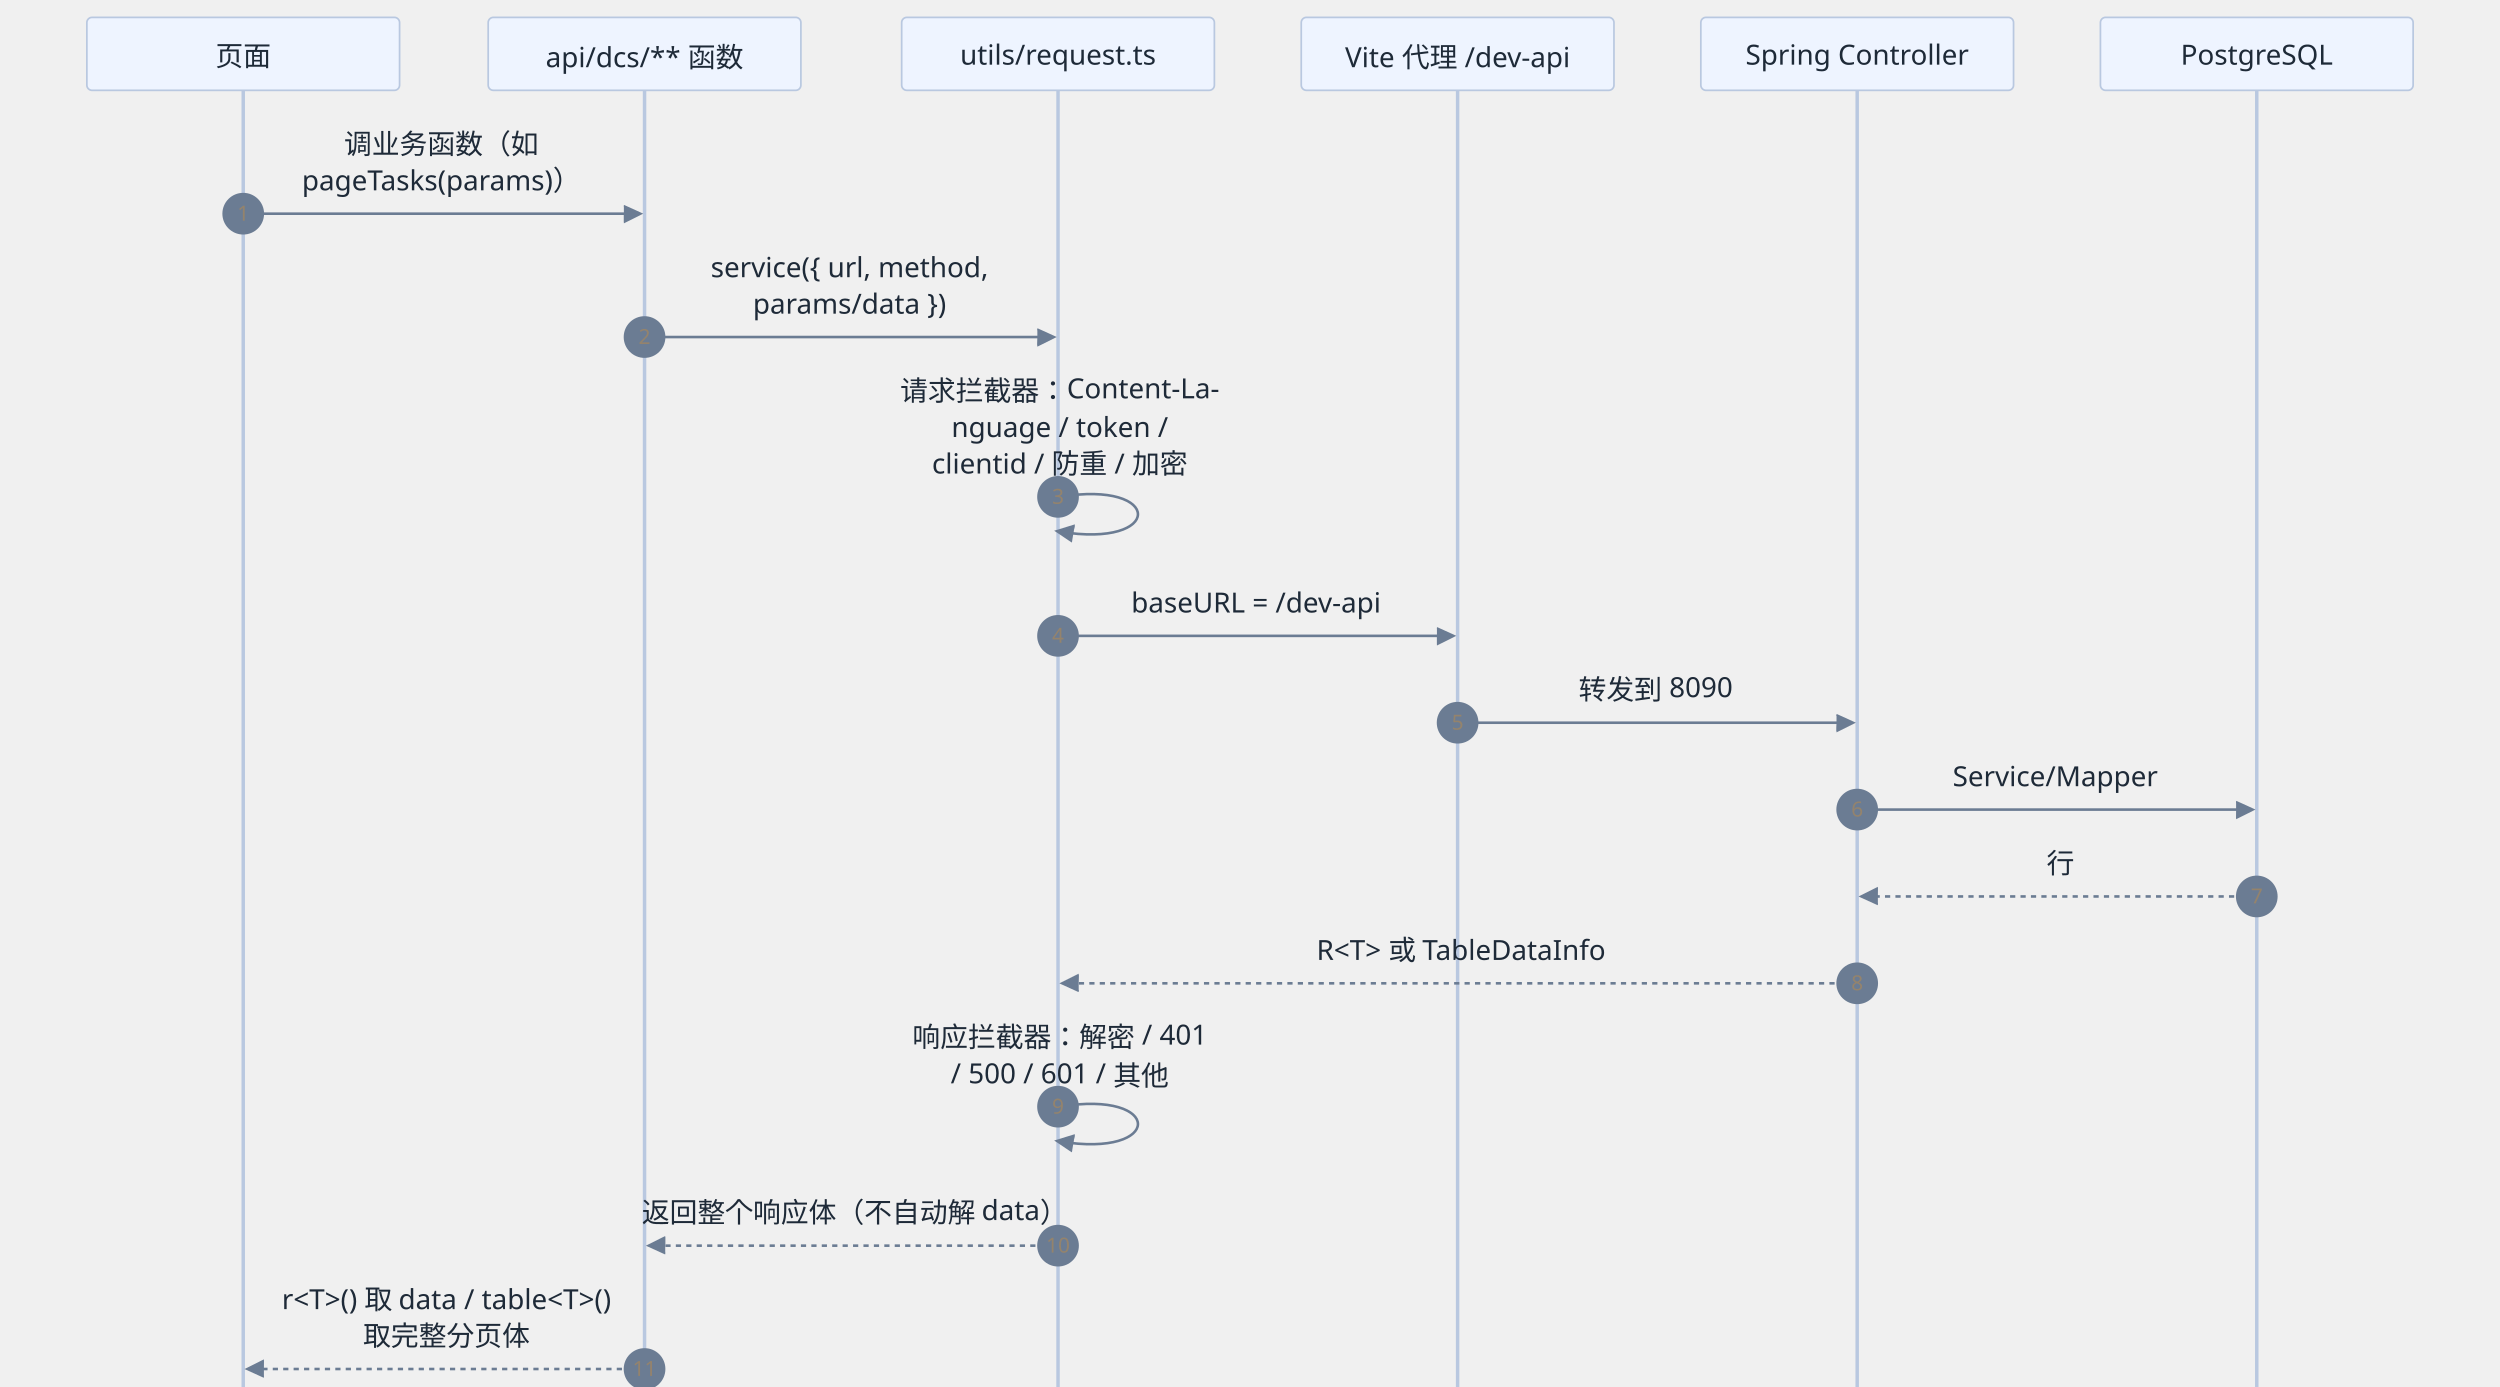
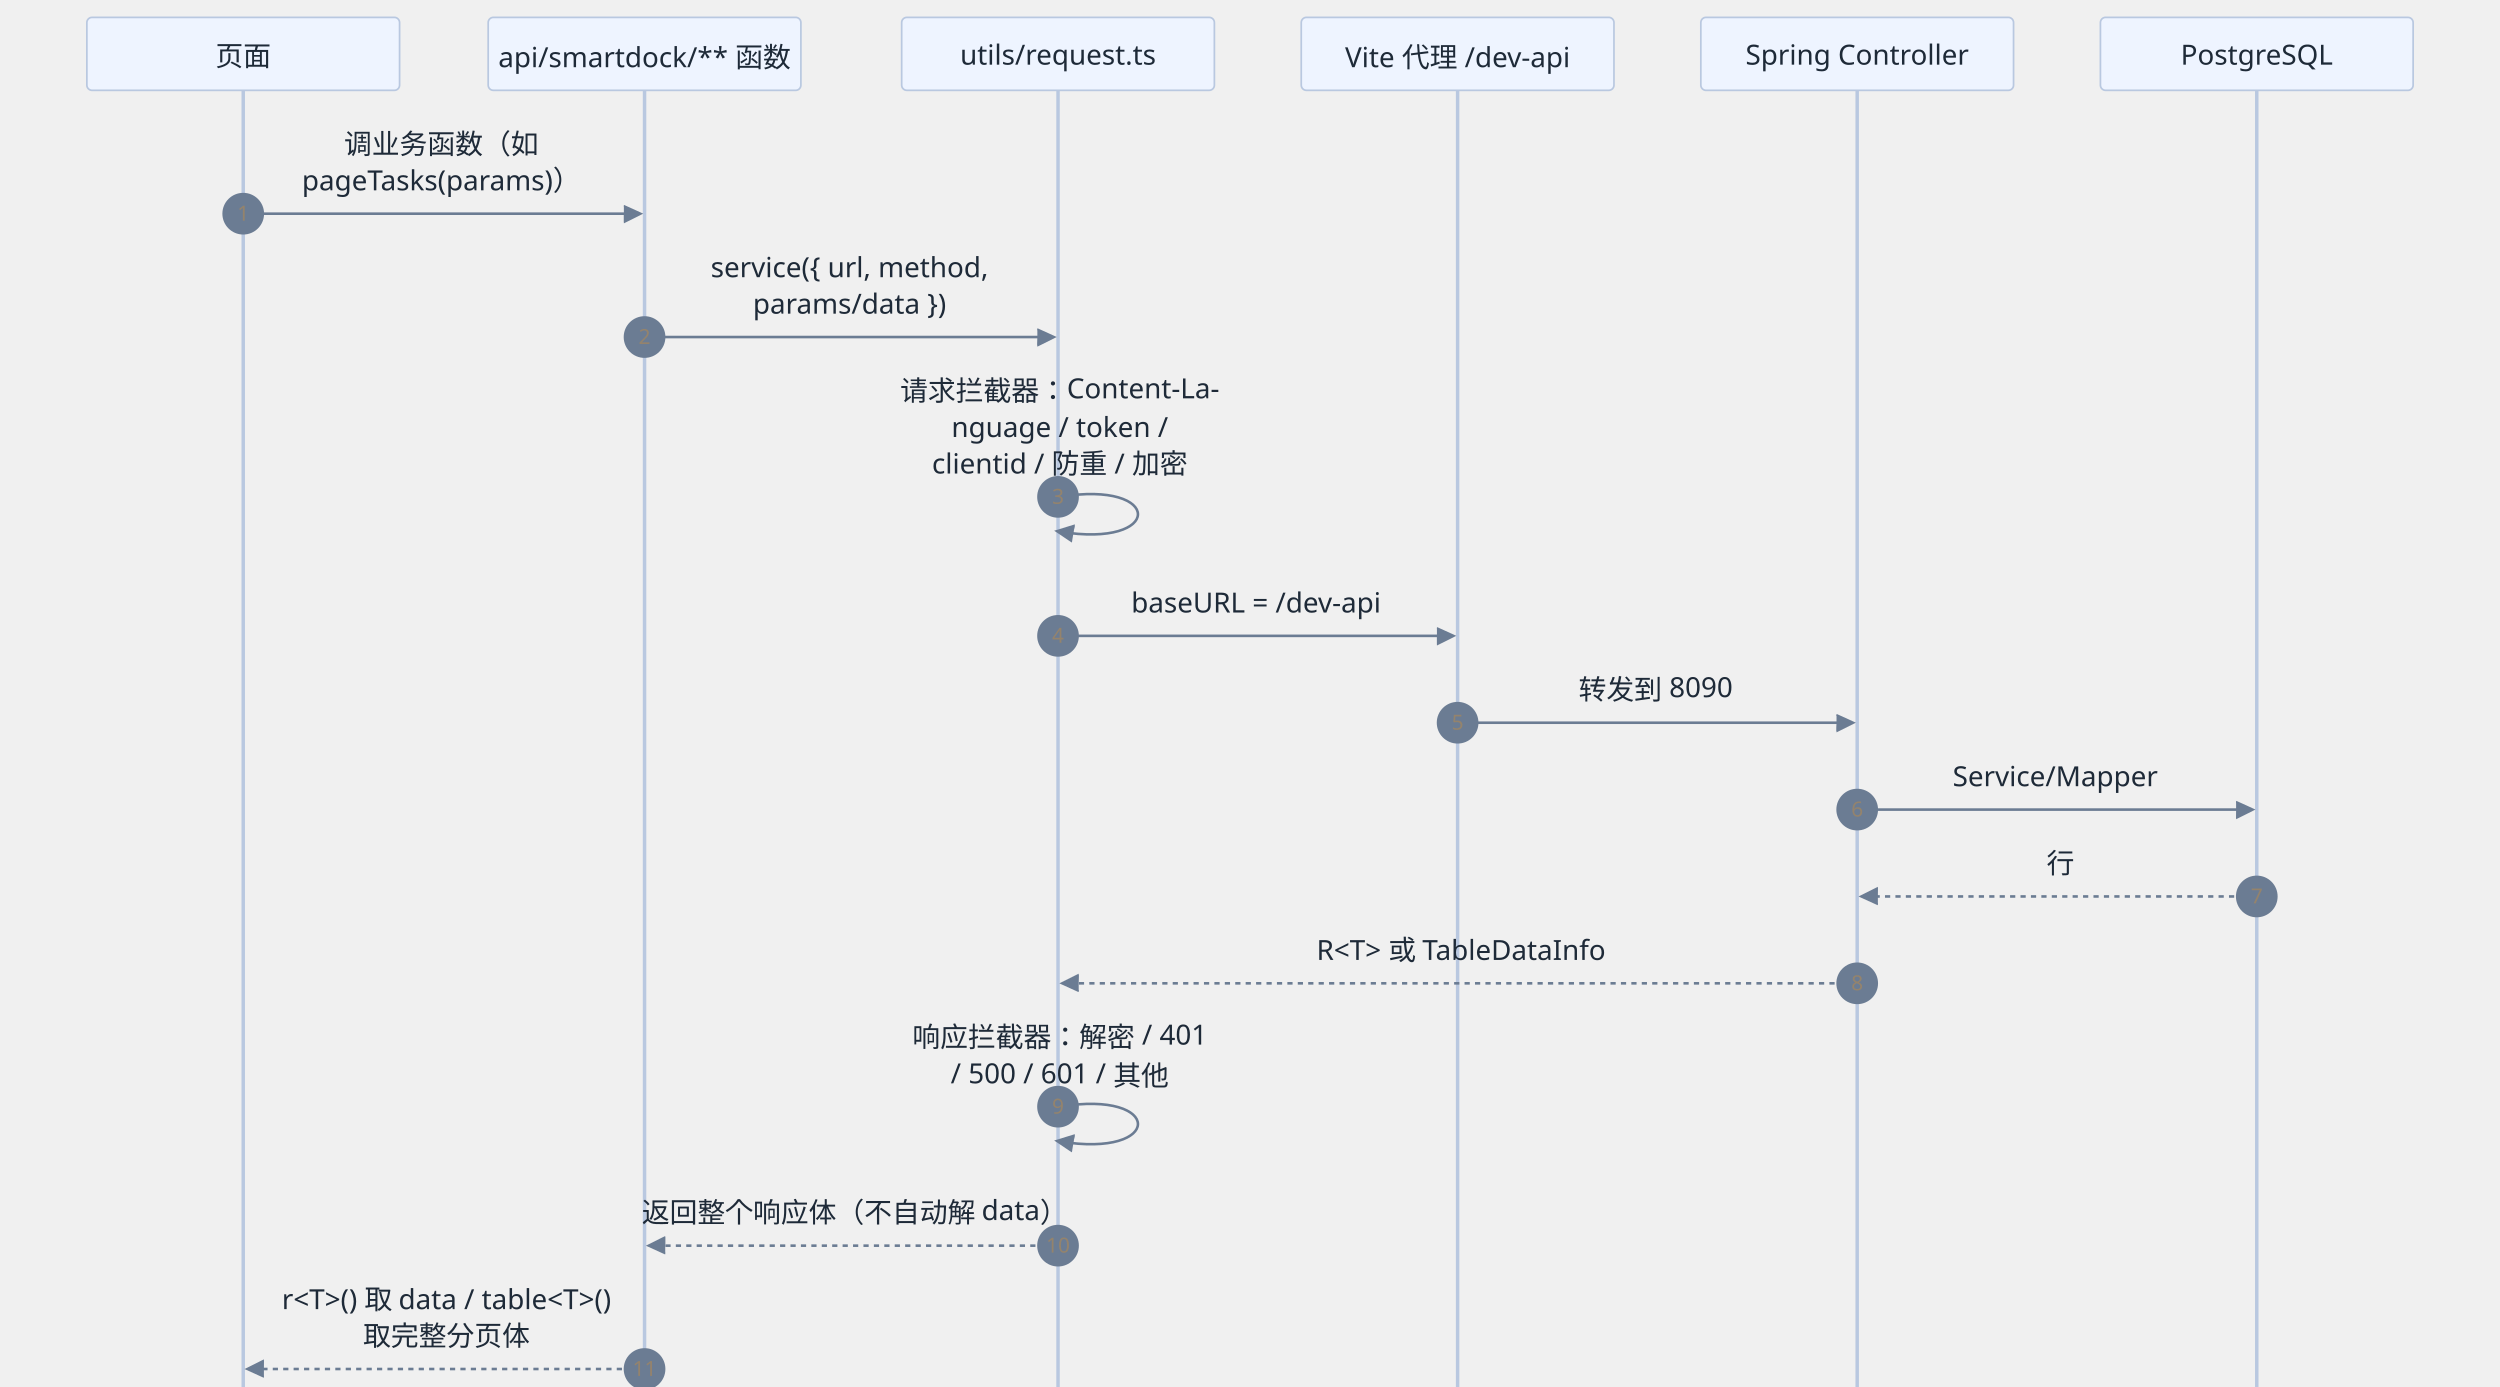
<svg xmlns="http://www.w3.org/2000/svg" id="mfrontend05" width="100%" style="max-width: 1439px;" viewBox="-50 -10 1439 798" role="graphics-document document" aria-roledescription="sequence">
  <g>
    <line id="actor50" x1="1249" y1="42" x2="1249" y2="2000" class="actor-line 200" stroke-width="0.5px" stroke="#999" name="DB" data-et="life-line" data-id="DB" />
    <g id="root-50" data-et="participant" data-type="participant" data-id="DB">
      <rect x="1159" y="0" fill="#eaeaea" stroke="#666" width="180" height="42" name="DB" rx="3" ry="3" class="actor actor-top" />
      <text x="1249" y="21" dominant-baseline="central" alignment-baseline="central" class="actor actor-box" style="text-anchor: middle; font-size: 16px; font-weight: 400; font-family: &quot;Microsoft YaHei&quot;, &quot;PingFang SC&quot;, &quot;Noto Sans SC&quot;, sans-serif;">
        <tspan x="1249" dy="0">PostgreSQL</tspan>
      </text>
    </g>
  </g>
  <g>
    <line id="actor49" x1="1019" y1="42" x2="1019" y2="2000" class="actor-line 200" stroke-width="0.5px" stroke="#999" name="C" data-et="life-line" data-id="C" />
    <g id="root-49" data-et="participant" data-type="participant" data-id="C">
      <rect x="929" y="0" fill="#eaeaea" stroke="#666" width="180" height="42" name="C" rx="3" ry="3" class="actor actor-top" />
      <text x="1019" y="21" dominant-baseline="central" alignment-baseline="central" class="actor actor-box" style="text-anchor: middle; font-size: 16px; font-weight: 400; font-family: &quot;Microsoft YaHei&quot;, &quot;PingFang SC&quot;, &quot;Noto Sans SC&quot;, sans-serif;">
        <tspan x="1019" dy="0">Spring Controller</tspan>
      </text>
    </g>
  </g>
  <g>
    <line id="actor48" x1="789" y1="42" x2="789" y2="2000" class="actor-line 200" stroke-width="0.5px" stroke="#999" name="V" data-et="life-line" data-id="V" />
    <g id="root-48" data-et="participant" data-type="participant" data-id="V">
      <rect x="699" y="0" fill="#eaeaea" stroke="#666" width="180" height="42" name="V" rx="3" ry="3" class="actor actor-top" />
      <text x="789" y="21" dominant-baseline="central" alignment-baseline="central" class="actor actor-box" style="text-anchor: middle; font-size: 16px; font-weight: 400; font-family: &quot;Microsoft YaHei&quot;, &quot;PingFang SC&quot;, &quot;Noto Sans SC&quot;, sans-serif;">
        <tspan x="789" dy="0">Vite 代理 /dev-api</tspan>
      </text>
    </g>
  </g>
  <g>
    <line id="actor47" x1="559" y1="42" x2="559" y2="2000" class="actor-line 200" stroke-width="0.5px" stroke="#999" name="R" data-et="life-line" data-id="R" />
    <g id="root-47" data-et="participant" data-type="participant" data-id="R">
      <rect x="469" y="0" fill="#eaeaea" stroke="#666" width="180" height="42" name="R" rx="3" ry="3" class="actor actor-top" />
      <text x="559" y="21" dominant-baseline="central" alignment-baseline="central" class="actor actor-box" style="text-anchor: middle; font-size: 16px; font-weight: 400; font-family: &quot;Microsoft YaHei&quot;, &quot;PingFang SC&quot;, &quot;Noto Sans SC&quot;, sans-serif;">
        <tspan x="559" dy="0">utils/request.ts</tspan>
      </text>
    </g>
  </g>
  <g>
    <line id="actor46" x1="321" y1="42" x2="321" y2="2000" class="actor-line 200" stroke-width="0.5px" stroke="#999" name="A" data-et="life-line" data-id="A" />
    <g id="root-46" data-et="participant" data-type="participant" data-id="A">
      <rect x="231" y="0" fill="#eaeaea" stroke="#666" width="180" height="42" name="A" rx="3" ry="3" class="actor actor-top" />
      <text x="321" y="21" dominant-baseline="central" alignment-baseline="central" class="actor actor-box" style="text-anchor: middle; font-size: 16px; font-weight: 400; font-family: &quot;Microsoft YaHei&quot;, &quot;PingFang SC&quot;, &quot;Noto Sans SC&quot;, sans-serif;">
-         <tspan x="321" dy="0">api/dcs/** 函数</tspan>
+         <tspan x="321" dy="0">api/smartdock/** 函数</tspan>
      </text>
    </g>
  </g>
  <g>
    <line id="actor45" x1="90" y1="42" x2="90" y2="2000" class="actor-line 200" stroke-width="0.5px" stroke="#999" name="P" data-et="life-line" data-id="P" />
    <g id="root-45" data-et="participant" data-type="participant" data-id="P">
      <rect x="0" y="0" fill="#eaeaea" stroke="#666" width="180" height="42" name="P" rx="3" ry="3" class="actor actor-top" />
      <text x="90" y="21" dominant-baseline="central" alignment-baseline="central" class="actor actor-box" style="text-anchor: middle; font-size: 16px; font-weight: 400; font-family: &quot;Microsoft YaHei&quot;, &quot;PingFang SC&quot;, &quot;Noto Sans SC&quot;, sans-serif;">
        <tspan x="90" dy="0">页面</tspan>
      </text>
    </g>
  </g>
  <style>#mfrontend05{font-family:"Microsoft YaHei","PingFang SC","Noto Sans SC",sans-serif;font-size:14px;fill:#1e2a38;}@keyframes edge-animation-frame{from{stroke-dashoffset:0;}}@keyframes dash{to{stroke-dashoffset:0;}}#mfrontend05 .edge-animation-slow{stroke-dasharray:9,5!important;stroke-dashoffset:900;animation:dash 50s linear infinite;stroke-linecap:round;}#mfrontend05 .edge-animation-fast{stroke-dasharray:9,5!important;stroke-dashoffset:900;animation:dash 20s linear infinite;stroke-linecap:round;}#mfrontend05 .error-icon{fill:#ffffff;}#mfrontend05 .error-text{fill:#000000;stroke:#000000;}#mfrontend05 .edge-thickness-normal{stroke-width:1px;}#mfrontend05 .edge-thickness-thick{stroke-width:3.5px;}#mfrontend05 .edge-pattern-solid{stroke-dasharray:0;}#mfrontend05 .edge-thickness-invisible{stroke-width:0;fill:none;}#mfrontend05 .edge-pattern-dashed{stroke-dasharray:3;}#mfrontend05 .edge-pattern-dotted{stroke-dasharray:2;}#mfrontend05 .marker{fill:#6b7c93;stroke:#6b7c93;}#mfrontend05 .marker.cross{stroke:#6b7c93;}#mfrontend05 svg{font-family:"Microsoft YaHei","PingFang SC","Noto Sans SC",sans-serif;font-size:14px;}#mfrontend05 p{margin:0;}#mfrontend05 .actor{stroke:#b9c8e0;fill:#eef4ff;stroke-width:1;}#mfrontend05 rect.actor.outer-path[data-look="neo"]{filter:drop-shadow( 1px 2px 2px rgba(185,185,185,1));}#mfrontend05 rect.note[data-look="neo"]{stroke:#f3c98b;fill:#fff7ed;filter:drop-shadow( 1px 2px 2px rgba(185,185,185,1));}#mfrontend05 text.actor&gt;tspan{fill:#1e2a38;stroke:none;}#mfrontend05 .actor-line{stroke:#b9c8e0;}#mfrontend05 .innerArc{stroke-width:1.5;stroke-dasharray:none;}#mfrontend05 .messageLine0{stroke-width:1.5;stroke-dasharray:none;stroke:#6b7c93;}#mfrontend05 .messageLine1{stroke-width:1.5;stroke-dasharray:2,2;stroke:#6b7c93;}#mfrontend05 [id$="-arrowhead"] path{fill:#6b7c93;stroke:#6b7c93;}#mfrontend05 .sequenceNumber{fill:#94836c;}#mfrontend05 [id$="-sequencenumber"]{fill:#6b7c93;}#mfrontend05 [id$="-crosshead"] path{fill:#6b7c93;stroke:#6b7c93;}#mfrontend05 .messageText{fill:#1e2a38;stroke:none;}#mfrontend05 .labelBox{stroke:#b9c8e0;fill:#eef4ff;filter:none;}#mfrontend05 .labelText,#mfrontend05 .labelText&gt;tspan{fill:#1e2a38;stroke:none;}#mfrontend05 .loopText,#mfrontend05 .loopText&gt;tspan{fill:#1e2a38;stroke:none;}#mfrontend05 .sectionTitle,#mfrontend05 .sectionTitle&gt;tspan{fill:#1e2a38;stroke:none;}#mfrontend05 .loopLine{stroke-width:2px;stroke-dasharray:2,2;stroke:#b9c8e0;fill:#b9c8e0;}#mfrontend05 .note{stroke:#f3c98b;fill:#fff7ed;}#mfrontend05 .noteText,#mfrontend05 .noteText&gt;tspan{fill:#7c3e06;stroke:none;font-weight:normal;}#mfrontend05 .activation0{fill:#e3edff;stroke:#8fb0e8;}#mfrontend05 .activation1{fill:#e3edff;stroke:#8fb0e8;}#mfrontend05 .activation2{fill:#e3edff;stroke:#8fb0e8;}#mfrontend05 .actorPopupMenu{position:absolute;}#mfrontend05 .actorPopupMenuPanel{position:absolute;fill:#eef4ff;box-shadow:0px 8px 16px 0px rgba(0,0,0,0.2);filter:drop-shadow(3px 5px 2px rgb(0 0 0 / 0.4));}#mfrontend05 .actor-man circle,#mfrontend05 line{fill:#eef4ff;stroke-width:2px;}#mfrontend05 g rect.rect{filter:drop-shadow( 1px 2px 2px rgba(185,185,185,1));stroke:#b9c8e0;}#mfrontend05 .node .neo-node{stroke:#b9c8e0;}#mfrontend05 [data-look="neo"].node rect,#mfrontend05 [data-look="neo"].cluster rect,#mfrontend05 [data-look="neo"].node polygon{stroke:url(#mfrontend05-gradient);filter:drop-shadow( 1px 2px 2px rgba(185,185,185,1));}#mfrontend05 [data-look="neo"].swimlane.cluster rect{filter:none;}#mfrontend05 [data-look="neo"].node path{stroke:url(#mfrontend05-gradient);stroke-width:1px;}#mfrontend05 [data-look="neo"].node .outer-path{filter:drop-shadow( 1px 2px 2px rgba(185,185,185,1));}#mfrontend05 [data-look="neo"].node .neo-line path{stroke:#b9c8e0;filter:none;}#mfrontend05 [data-look="neo"].node circle{stroke:url(#mfrontend05-gradient);filter:drop-shadow( 1px 2px 2px rgba(185,185,185,1));}#mfrontend05 [data-look="neo"].node circle .state-start{fill:#000000;}#mfrontend05 [data-look="neo"].icon-shape .icon{fill:url(#mfrontend05-gradient);filter:drop-shadow( 1px 2px 2px rgba(185,185,185,1));}#mfrontend05 [data-look="neo"].icon-shape .icon-neo path{stroke:url(#mfrontend05-gradient);filter:drop-shadow( 1px 2px 2px rgba(185,185,185,1));}#mfrontend05 :root{--mermaid-font-family:"Microsoft YaHei","PingFang SC","Noto Sans SC",sans-serif;}</style>
  <g />
  <defs>
    <symbol id="mfrontend05-computer" width="24" height="24">
      <path transform="scale(.5)" d="M2 2v13h20v-13h-20zm18 11h-16v-9h16v9zm-10.228 6l.466-1h3.524l.467 1h-4.457zm14.228 3h-24l2-6h2.104l-1.33 4h18.45l-1.297-4h2.073l2 6zm-5-10h-14v-7h14v7z" />
    </symbol>
  </defs>
  <defs>
    <symbol id="mfrontend05-database" fill-rule="evenodd" clip-rule="evenodd">
      <path transform="scale(.5)" d="M12.258.001l.256.004.255.005.253.008.251.01.249.012.247.015.246.016.242.019.241.02.239.023.236.024.233.027.231.028.229.031.225.032.223.034.22.036.217.038.214.04.211.041.208.043.205.045.201.046.198.048.194.05.191.051.187.053.183.054.18.056.175.057.172.059.168.06.163.061.16.063.155.064.15.066.074.033.073.033.071.034.07.034.069.035.068.035.067.035.066.035.064.036.064.036.062.036.06.036.06.037.058.037.058.037.055.038.055.038.053.038.052.038.051.039.05.039.048.039.047.039.045.04.044.04.043.04.041.04.04.041.039.041.037.041.036.041.034.041.033.042.032.042.03.042.029.042.027.042.026.043.024.043.023.043.021.043.02.043.018.044.017.043.015.044.013.044.012.044.011.045.009.044.007.045.006.045.004.045.002.045.001.045v17l-.001.045-.002.045-.004.045-.006.045-.007.045-.009.044-.011.045-.012.044-.013.044-.015.044-.017.043-.018.044-.02.043-.021.043-.023.043-.024.043-.026.043-.027.042-.029.042-.03.042-.032.042-.033.042-.034.041-.036.041-.037.041-.039.041-.04.041-.041.04-.043.04-.044.04-.045.04-.047.039-.048.039-.05.039-.051.039-.052.038-.053.038-.055.038-.055.038-.058.037-.058.037-.06.037-.06.036-.062.036-.064.036-.064.036-.066.035-.067.035-.068.035-.069.035-.07.034-.071.034-.073.033-.074.033-.15.066-.155.064-.16.063-.163.061-.168.06-.172.059-.175.057-.18.056-.183.054-.187.053-.191.051-.194.05-.198.048-.201.046-.205.045-.208.043-.211.041-.214.04-.217.038-.22.036-.223.034-.225.032-.229.031-.231.028-.233.027-.236.024-.239.023-.241.02-.242.019-.246.016-.247.015-.249.012-.251.01-.253.008-.255.005-.256.004-.258.001-.258-.001-.256-.004-.255-.005-.253-.008-.251-.01-.249-.012-.247-.015-.245-.016-.243-.019-.241-.02-.238-.023-.236-.024-.234-.027-.231-.028-.228-.031-.226-.032-.223-.034-.22-.036-.217-.038-.214-.04-.211-.041-.208-.043-.204-.045-.201-.046-.198-.048-.195-.05-.19-.051-.187-.053-.184-.054-.179-.056-.176-.057-.172-.059-.167-.06-.164-.061-.159-.063-.155-.064-.151-.066-.074-.033-.072-.033-.072-.034-.07-.034-.069-.035-.068-.035-.067-.035-.066-.035-.064-.036-.063-.036-.062-.036-.061-.036-.06-.037-.058-.037-.057-.037-.056-.038-.055-.038-.053-.038-.052-.038-.051-.039-.049-.039-.049-.039-.046-.039-.046-.04-.044-.04-.043-.04-.041-.04-.04-.041-.039-.041-.037-.041-.036-.041-.034-.041-.033-.042-.032-.042-.03-.042-.029-.042-.027-.042-.026-.043-.024-.043-.023-.043-.021-.043-.02-.043-.018-.044-.017-.043-.015-.044-.013-.044-.012-.044-.011-.045-.009-.044-.007-.045-.006-.045-.004-.045-.002-.045-.001-.045v-17l.001-.045.002-.045.004-.045.006-.045.007-.045.009-.044.011-.045.012-.044.013-.044.015-.044.017-.043.018-.044.02-.043.021-.043.023-.043.024-.043.026-.043.027-.042.029-.042.03-.042.032-.042.033-.042.034-.041.036-.041.037-.041.039-.041.04-.041.041-.04.043-.04.044-.04.046-.04.046-.039.049-.039.049-.039.051-.039.052-.038.053-.038.055-.038.056-.038.057-.037.058-.037.06-.037.061-.036.062-.036.063-.036.064-.036.066-.035.067-.035.068-.035.069-.035.07-.034.072-.034.072-.033.074-.033.151-.066.155-.064.159-.063.164-.061.167-.06.172-.059.176-.057.179-.056.184-.054.187-.053.19-.051.195-.05.198-.048.201-.046.204-.045.208-.043.211-.041.214-.04.217-.038.22-.036.223-.034.226-.032.228-.031.231-.028.234-.027.236-.024.238-.023.241-.02.243-.019.245-.016.247-.015.249-.012.251-.01.253-.008.255-.005.256-.004.258-.001.258.001zm-9.258 20.499v.01l.001.021.003.021.004.022.005.021.006.022.007.022.009.023.01.022.011.023.012.023.013.023.015.023.016.024.017.023.018.024.019.024.021.024.022.025.023.024.024.025.052.049.056.05.061.051.066.051.07.051.075.051.079.052.084.052.088.052.092.052.097.052.102.051.105.052.11.052.114.051.119.051.123.051.127.05.131.05.135.05.139.048.144.049.147.047.152.047.155.047.16.045.163.045.167.043.171.043.176.041.178.041.183.039.187.039.19.037.194.035.197.035.202.033.204.031.209.03.212.029.216.027.219.025.222.024.226.021.23.02.233.018.236.016.24.015.243.012.246.01.249.008.253.005.256.004.259.001.26-.001.257-.004.254-.005.25-.008.247-.011.244-.012.241-.014.237-.016.233-.018.231-.021.226-.021.224-.024.22-.026.216-.027.212-.028.21-.031.205-.031.202-.034.198-.034.194-.036.191-.037.187-.039.183-.04.179-.04.175-.042.172-.043.168-.044.163-.045.16-.046.155-.046.152-.047.148-.048.143-.049.139-.049.136-.05.131-.05.126-.05.123-.051.118-.052.114-.051.11-.052.106-.052.101-.052.096-.052.092-.052.088-.053.083-.051.079-.052.074-.052.07-.051.065-.051.06-.051.056-.05.051-.05.023-.024.023-.025.021-.024.02-.024.019-.024.018-.024.017-.024.015-.023.014-.024.013-.023.012-.023.01-.023.01-.022.008-.022.006-.022.006-.022.004-.022.004-.021.001-.021.001-.021v-4.127l-.077.055-.08.053-.083.054-.085.053-.087.052-.09.052-.093.051-.095.05-.097.05-.1.049-.102.049-.105.048-.106.047-.109.047-.111.046-.114.045-.115.045-.118.044-.12.043-.122.042-.124.042-.126.041-.128.04-.13.04-.132.038-.134.038-.135.037-.138.037-.139.035-.142.035-.143.034-.144.033-.147.032-.148.031-.15.03-.151.03-.153.029-.154.027-.156.027-.158.026-.159.025-.161.024-.162.023-.163.022-.165.021-.166.02-.167.019-.169.018-.169.017-.171.016-.173.015-.173.014-.175.013-.175.012-.177.011-.178.01-.179.008-.179.008-.181.006-.182.005-.182.004-.184.003-.184.002h-.37l-.184-.002-.184-.003-.182-.004-.182-.005-.181-.006-.179-.008-.179-.008-.178-.01-.176-.011-.176-.012-.175-.013-.173-.014-.172-.015-.171-.016-.17-.017-.169-.018-.167-.019-.166-.02-.165-.021-.163-.022-.162-.023-.161-.024-.159-.025-.157-.026-.156-.027-.155-.027-.153-.029-.151-.03-.15-.03-.148-.031-.146-.032-.145-.033-.143-.034-.141-.035-.14-.035-.137-.037-.136-.037-.134-.038-.132-.038-.13-.04-.128-.04-.126-.041-.124-.042-.122-.042-.12-.044-.117-.043-.116-.045-.113-.045-.112-.046-.109-.047-.106-.047-.105-.048-.102-.049-.1-.049-.097-.05-.095-.05-.093-.052-.09-.051-.087-.052-.085-.053-.083-.054-.08-.054-.077-.054v4.127zm0-5.654v.011l.001.021.003.021.004.021.005.022.006.022.007.022.009.022.01.022.011.023.012.023.013.023.015.024.016.023.017.024.018.024.019.024.021.024.022.024.023.025.024.024.052.05.056.05.061.05.066.051.07.051.075.052.079.051.084.052.088.052.092.052.097.052.102.052.105.052.11.051.114.051.119.052.123.05.127.051.131.05.135.049.139.049.144.048.147.048.152.047.155.046.16.045.163.045.167.044.171.042.176.042.178.04.183.04.187.038.19.037.194.036.197.034.202.033.204.032.209.03.212.028.216.027.219.025.222.024.226.022.23.02.233.018.236.016.24.014.243.012.246.01.249.008.253.006.256.003.259.001.26-.001.257-.003.254-.006.25-.008.247-.01.244-.012.241-.015.237-.016.233-.018.231-.02.226-.022.224-.024.22-.025.216-.027.212-.029.21-.03.205-.032.202-.033.198-.035.194-.036.191-.037.187-.039.183-.039.179-.041.175-.042.172-.043.168-.044.163-.045.16-.045.155-.047.152-.047.148-.048.143-.048.139-.05.136-.049.131-.05.126-.051.123-.051.118-.051.114-.052.11-.052.106-.052.101-.052.096-.052.092-.052.088-.052.083-.052.079-.052.074-.051.07-.052.065-.051.06-.05.056-.051.051-.049.023-.025.023-.024.021-.025.02-.024.019-.024.018-.024.017-.024.015-.023.014-.023.013-.024.012-.022.01-.023.01-.023.008-.022.006-.022.006-.022.004-.021.004-.022.001-.021.001-.021v-4.139l-.077.054-.08.054-.083.054-.085.052-.087.053-.09.051-.093.051-.095.051-.097.05-.1.049-.102.049-.105.048-.106.047-.109.047-.111.046-.114.045-.115.044-.118.044-.12.044-.122.042-.124.042-.126.041-.128.04-.13.039-.132.039-.134.038-.135.037-.138.036-.139.036-.142.035-.143.033-.144.033-.147.033-.148.031-.15.03-.151.03-.153.028-.154.028-.156.027-.158.026-.159.025-.161.024-.162.023-.163.022-.165.021-.166.02-.167.019-.169.018-.169.017-.171.016-.173.015-.173.014-.175.013-.175.012-.177.011-.178.009-.179.009-.179.007-.181.007-.182.005-.182.004-.184.003-.184.002h-.37l-.184-.002-.184-.003-.182-.004-.182-.005-.181-.007-.179-.007-.179-.009-.178-.009-.176-.011-.176-.012-.175-.013-.173-.014-.172-.015-.171-.016-.17-.017-.169-.018-.167-.019-.166-.02-.165-.021-.163-.022-.162-.023-.161-.024-.159-.025-.157-.026-.156-.027-.155-.028-.153-.028-.151-.03-.15-.03-.148-.031-.146-.033-.145-.033-.143-.033-.141-.035-.14-.036-.137-.036-.136-.037-.134-.038-.132-.039-.13-.039-.128-.04-.126-.041-.124-.042-.122-.043-.12-.043-.117-.044-.116-.044-.113-.046-.112-.046-.109-.046-.106-.047-.105-.048-.102-.049-.1-.049-.097-.05-.095-.051-.093-.051-.09-.051-.087-.053-.085-.052-.083-.054-.08-.054-.077-.054v4.139zm0-5.666v.011l.001.02.003.022.004.021.005.022.006.021.007.022.009.023.01.022.011.023.012.023.013.023.015.023.016.024.017.024.018.023.019.024.021.025.022.024.023.024.024.025.052.05.056.05.061.05.066.051.07.051.075.052.079.051.084.052.088.052.092.052.097.052.102.052.105.051.11.052.114.051.119.051.123.051.127.05.131.05.135.05.139.049.144.048.147.048.152.047.155.046.16.045.163.045.167.043.171.043.176.042.178.04.183.04.187.038.19.037.194.036.197.034.202.033.204.032.209.03.212.028.216.027.219.025.222.024.226.021.23.02.233.018.236.017.24.014.243.012.246.01.249.008.253.006.256.003.259.001.26-.001.257-.003.254-.006.25-.008.247-.01.244-.013.241-.014.237-.016.233-.018.231-.02.226-.022.224-.024.22-.025.216-.027.212-.029.21-.03.205-.032.202-.033.198-.035.194-.036.191-.037.187-.039.183-.039.179-.041.175-.042.172-.043.168-.044.163-.045.16-.045.155-.047.152-.047.148-.048.143-.049.139-.049.136-.049.131-.051.126-.05.123-.051.118-.052.114-.051.11-.052.106-.052.101-.052.096-.052.092-.052.088-.052.083-.052.079-.052.074-.052.07-.051.065-.051.06-.051.056-.05.051-.049.023-.025.023-.025.021-.024.02-.024.019-.024.018-.024.017-.024.015-.023.014-.024.013-.023.012-.023.01-.022.01-.023.008-.022.006-.022.006-.022.004-.022.004-.021.001-.021.001-.021v-4.153l-.077.054-.08.054-.083.053-.085.053-.087.053-.09.051-.093.051-.095.051-.097.05-.1.049-.102.048-.105.048-.106.048-.109.046-.111.046-.114.046-.115.044-.118.044-.12.043-.122.043-.124.042-.126.041-.128.04-.13.039-.132.039-.134.038-.135.037-.138.036-.139.036-.142.034-.143.034-.144.033-.147.032-.148.032-.15.03-.151.03-.153.028-.154.028-.156.027-.158.026-.159.024-.161.024-.162.023-.163.023-.165.021-.166.02-.167.019-.169.018-.169.017-.171.016-.173.015-.173.014-.175.013-.175.012-.177.01-.178.01-.179.009-.179.007-.181.006-.182.006-.182.004-.184.003-.184.001-.185.001-.185-.001-.184-.001-.184-.003-.182-.004-.182-.006-.181-.006-.179-.007-.179-.009-.178-.01-.176-.01-.176-.012-.175-.013-.173-.014-.172-.015-.171-.016-.17-.017-.169-.018-.167-.019-.166-.02-.165-.021-.163-.023-.162-.023-.161-.024-.159-.024-.157-.026-.156-.027-.155-.028-.153-.028-.151-.03-.15-.03-.148-.032-.146-.032-.145-.033-.143-.034-.141-.034-.14-.036-.137-.036-.136-.037-.134-.038-.132-.039-.13-.039-.128-.041-.126-.041-.124-.041-.122-.043-.12-.043-.117-.044-.116-.044-.113-.046-.112-.046-.109-.046-.106-.048-.105-.048-.102-.048-.1-.05-.097-.049-.095-.051-.093-.051-.09-.052-.087-.052-.085-.053-.083-.053-.08-.054-.077-.054v4.153zm8.74-8.179l-.257.004-.254.005-.25.008-.247.011-.244.012-.241.014-.237.016-.233.018-.231.021-.226.022-.224.023-.22.026-.216.027-.212.028-.21.031-.205.032-.202.033-.198.034-.194.036-.191.038-.187.038-.183.04-.179.041-.175.042-.172.043-.168.043-.163.045-.16.046-.155.046-.152.048-.148.048-.143.048-.139.049-.136.05-.131.05-.126.051-.123.051-.118.051-.114.052-.11.052-.106.052-.101.052-.096.052-.092.052-.088.052-.083.052-.079.052-.074.051-.07.052-.065.051-.06.05-.056.05-.051.05-.023.025-.023.024-.021.024-.02.025-.019.024-.018.024-.017.023-.015.024-.014.023-.013.023-.012.023-.01.023-.01.022-.008.022-.006.023-.006.021-.004.022-.004.021-.001.021-.001.021.001.021.001.021.004.021.004.022.006.021.006.023.008.022.01.022.01.023.012.023.013.023.014.023.015.024.017.023.018.024.019.024.02.025.021.024.023.024.023.025.051.05.056.05.06.05.065.051.07.052.074.051.079.052.083.052.088.052.092.052.096.052.101.052.106.052.11.052.114.052.118.051.123.051.126.051.131.05.136.05.139.049.143.048.148.048.152.048.155.046.16.046.163.045.168.043.172.043.175.042.179.041.183.04.187.038.191.038.194.036.198.034.202.033.205.032.21.031.212.028.216.027.22.026.224.023.226.022.231.021.233.018.237.016.241.014.244.012.247.011.25.008.254.005.257.004.26.001.26-.001.257-.004.254-.005.25-.008.247-.011.244-.012.241-.014.237-.016.233-.018.231-.021.226-.022.224-.023.22-.026.216-.027.212-.028.21-.031.205-.032.202-.033.198-.034.194-.036.191-.038.187-.038.183-.04.179-.041.175-.042.172-.043.168-.043.163-.045.16-.046.155-.046.152-.048.148-.048.143-.048.139-.049.136-.05.131-.05.126-.051.123-.051.118-.051.114-.052.11-.052.106-.052.101-.052.096-.052.092-.052.088-.052.083-.052.079-.052.074-.051.07-.052.065-.051.06-.05.056-.05.051-.05.023-.025.023-.024.021-.024.02-.025.019-.024.018-.024.017-.023.015-.024.014-.023.013-.023.012-.023.01-.023.01-.022.008-.022.006-.023.006-.021.004-.022.004-.021.001-.021.001-.021-.001-.021-.001-.021-.004-.021-.004-.022-.006-.021-.006-.023-.008-.022-.01-.022-.01-.023-.012-.023-.013-.023-.014-.023-.015-.024-.017-.023-.018-.024-.019-.024-.02-.025-.021-.024-.023-.024-.023-.025-.051-.05-.056-.05-.06-.05-.065-.051-.07-.052-.074-.051-.079-.052-.083-.052-.088-.052-.092-.052-.096-.052-.101-.052-.106-.052-.11-.052-.114-.052-.118-.051-.123-.051-.126-.051-.131-.05-.136-.05-.139-.049-.143-.048-.148-.048-.152-.048-.155-.046-.16-.046-.163-.045-.168-.043-.172-.043-.175-.042-.179-.041-.183-.04-.187-.038-.191-.038-.194-.036-.198-.034-.202-.033-.205-.032-.21-.031-.212-.028-.216-.027-.22-.026-.224-.023-.226-.022-.231-.021-.233-.018-.237-.016-.241-.014-.244-.012-.247-.011-.25-.008-.254-.005-.257-.004-.26-.001-.26.001z" />
    </symbol>
  </defs>
  <defs>
    <symbol id="mfrontend05-clock" width="24" height="24">
      <path transform="scale(.5)" d="M12 2c5.514 0 10 4.486 10 10s-4.486 10-10 10-10-4.486-10-10 4.486-10 10-10zm0-2c-6.627 0-12 5.373-12 12s5.373 12 12 12 12-5.373 12-12-5.373-12-12-12zm5.848 12.459c.202.038.202.333.001.372-1.907.361-6.045 1.111-6.547 1.111-.719 0-1.301-.582-1.301-1.301 0-.512.77-5.447 1.125-7.445.034-.192.312-.181.343.014l.985 6.238 5.394 1.011z" />
    </symbol>
  </defs>
  <defs>
    <marker id="mfrontend05-arrowhead" refX="7.9" refY="5" markerUnits="userSpaceOnUse" markerWidth="12" markerHeight="12" orient="auto-start-reverse">
      <path d="M -1 0 L 10 5 L 0 10 z" />
    </marker>
  </defs>
  <defs>
    <marker id="mfrontend05-crosshead" markerWidth="15" markerHeight="8" orient="auto" refX="4" refY="4.5">
      <path fill="none" stroke="#000000" stroke-width="1pt" d="M 1,2 L 6,7 M 6,2 L 1,7" style="stroke-dasharray: 0, 0;" />
    </marker>
  </defs>
  <defs>
    <marker id="mfrontend05-filled-head" refX="15.5" refY="7" markerWidth="20" markerHeight="28" orient="auto">
      <path d="M 18,7 L9,13 L14,7 L9,1 Z" />
    </marker>
  </defs>
  <defs>
    <marker id="mfrontend05-sequencenumber" refX="15" refY="15" markerWidth="60" markerHeight="40" orient="auto">
      <circle cx="15" cy="15" r="6" />
    </marker>
  </defs>
  <defs>
    <marker id="mfrontend05-solidTopArrowHead" refX="7.9" refY="7.25" markerUnits="userSpaceOnUse" markerWidth="12" markerHeight="12" orient="auto-start-reverse">
      <path d="M 0 0 L 10 8 L 0 8 z" />
    </marker>
  </defs>
  <defs>
    <marker id="mfrontend05-solidBottomArrowHead" refX="7.9" refY="0.75" markerUnits="userSpaceOnUse" markerWidth="12" markerHeight="12" orient="auto-start-reverse">
      <path d="M 0 0 L 10 0 L 0 8 z" />
    </marker>
  </defs>
  <defs>
    <marker id="mfrontend05-stickTopArrowHead" refX="7.5" refY="7" markerUnits="userSpaceOnUse" markerWidth="12" markerHeight="12" orient="auto-start-reverse">
      <path d="M 0 0 L 7 7" stroke="black" stroke-width="1.5" fill="none" />
    </marker>
  </defs>
  <defs>
    <marker id="mfrontend05-stickBottomArrowHead" refX="7.5" refY="0" markerUnits="userSpaceOnUse" markerWidth="12" markerHeight="12" orient="auto-start-reverse">
      <path d="M 0 7 L 7 0" stroke="black" stroke-width="1.5" fill="none" />
    </marker>
  </defs>
  <text x="204" y="57" text-anchor="middle" dominant-baseline="middle" alignment-baseline="middle" class="messageText" dy="1em" style="font-family: &quot;Microsoft YaHei&quot;, &quot;PingFang SC&quot;, &quot;Noto Sans SC&quot;, sans-serif; font-size: 16px; font-weight: 400;">调业务函数（如</text>
  <text x="204" y="78" text-anchor="middle" dominant-baseline="middle" alignment-baseline="middle" class="messageText" dy="1em" style="font-family: &quot;Microsoft YaHei&quot;, &quot;PingFang SC&quot;, &quot;Noto Sans SC&quot;, sans-serif; font-size: 16px; font-weight: 400;">pageTasks(params)）</text>
  <line x1="97" y1="113" x2="317" y2="113" class="messageLine0" data-et="message" data-id="i1" data-from="P" data-to="A" stroke-width="2" stroke="none" marker-end="url(#mfrontend05-arrowhead)" style="fill: none;" />
  <line x1="90" y1="113" x2="90" y2="113" stroke-width="0" marker-start="url(#mfrontend05-sequencenumber)" />
  <text x="90" y="117" font-family="sans-serif" font-size="12px" text-anchor="middle" class="sequenceNumber">1</text>
  <text x="439" y="128" text-anchor="middle" dominant-baseline="middle" alignment-baseline="middle" class="messageText" dy="1em" style="font-family: &quot;Microsoft YaHei&quot;, &quot;PingFang SC&quot;, &quot;Noto Sans SC&quot;, sans-serif; font-size: 16px; font-weight: 400;">service({ url, method,</text>
  <text x="439" y="149" text-anchor="middle" dominant-baseline="middle" alignment-baseline="middle" class="messageText" dy="1em" style="font-family: &quot;Microsoft YaHei&quot;, &quot;PingFang SC&quot;, &quot;Noto Sans SC&quot;, sans-serif; font-size: 16px; font-weight: 400;">params/data })</text>
  <line x1="328" y1="184" x2="555" y2="184" class="messageLine0" data-et="message" data-id="i2" data-from="A" data-to="R" stroke-width="2" stroke="none" marker-end="url(#mfrontend05-arrowhead)" style="fill: none;" />
  <line x1="321" y1="184" x2="321" y2="184" stroke-width="0" marker-start="url(#mfrontend05-sequencenumber)" />
  <text x="321" y="188" font-family="sans-serif" font-size="12px" text-anchor="middle" class="sequenceNumber">2</text>
  <text x="560" y="199" text-anchor="middle" dominant-baseline="middle" alignment-baseline="middle" class="messageText" dy="1em" style="font-family: &quot;Microsoft YaHei&quot;, &quot;PingFang SC&quot;, &quot;Noto Sans SC&quot;, sans-serif; font-size: 16px; font-weight: 400;">请求拦截器：Content-La-</text>
  <text x="560" y="220" text-anchor="middle" dominant-baseline="middle" alignment-baseline="middle" class="messageText" dy="1em" style="font-family: &quot;Microsoft YaHei&quot;, &quot;PingFang SC&quot;, &quot;Noto Sans SC&quot;, sans-serif; font-size: 16px; font-weight: 400;">nguage / token /</text>
  <text x="560" y="241" text-anchor="middle" dominant-baseline="middle" alignment-baseline="middle" class="messageText" dy="1em" style="font-family: &quot;Microsoft YaHei&quot;, &quot;PingFang SC&quot;, &quot;Noto Sans SC&quot;, sans-serif; font-size: 16px; font-weight: 400;">clientid / 防重 / 加密</text>
  <path d="M 560,276 C 620,266 620,306 560,296" class="messageLine0" data-et="message" data-id="i3" data-from="R" data-to="R" stroke-width="2" stroke="none" marker-end="url(#mfrontend05-arrowhead)" x1="566" style="fill: none;" />
  <line x1="559" y1="276" x2="559" y2="276" stroke-width="0" marker-start="url(#mfrontend05-sequencenumber)" />
  <text x="559" y="280" font-family="sans-serif" font-size="12px" text-anchor="middle" class="sequenceNumber">3</text>
  <text x="673" y="321" text-anchor="middle" dominant-baseline="middle" alignment-baseline="middle" class="messageText" dy="1em" style="font-family: &quot;Microsoft YaHei&quot;, &quot;PingFang SC&quot;, &quot;Noto Sans SC&quot;, sans-serif; font-size: 16px; font-weight: 400;">baseURL = /dev-api</text>
  <line x1="566" y1="356" x2="785" y2="356" class="messageLine0" data-et="message" data-id="i4" data-from="R" data-to="V" stroke-width="2" stroke="none" marker-end="url(#mfrontend05-arrowhead)" style="fill: none;" />
  <line x1="559" y1="356" x2="559" y2="356" stroke-width="0" marker-start="url(#mfrontend05-sequencenumber)" />
  <text x="559" y="360" font-family="sans-serif" font-size="12px" text-anchor="middle" class="sequenceNumber">4</text>
  <text x="903" y="371" text-anchor="middle" dominant-baseline="middle" alignment-baseline="middle" class="messageText" dy="1em" style="font-family: &quot;Microsoft YaHei&quot;, &quot;PingFang SC&quot;, &quot;Noto Sans SC&quot;, sans-serif; font-size: 16px; font-weight: 400;">转发到 8090</text>
  <line x1="796" y1="406" x2="1015" y2="406" class="messageLine0" data-et="message" data-id="i5" data-from="V" data-to="C" stroke-width="2" stroke="none" marker-end="url(#mfrontend05-arrowhead)" style="fill: none;" />
  <line x1="789" y1="406" x2="789" y2="406" stroke-width="0" marker-start="url(#mfrontend05-sequencenumber)" />
  <text x="789" y="410" font-family="sans-serif" font-size="12px" text-anchor="middle" class="sequenceNumber">5</text>
  <text x="1133" y="421" text-anchor="middle" dominant-baseline="middle" alignment-baseline="middle" class="messageText" dy="1em" style="font-family: &quot;Microsoft YaHei&quot;, &quot;PingFang SC&quot;, &quot;Noto Sans SC&quot;, sans-serif; font-size: 16px; font-weight: 400;">Service/Mapper</text>
  <line x1="1026" y1="456" x2="1245" y2="456" class="messageLine0" data-et="message" data-id="i6" data-from="C" data-to="DB" stroke-width="2" stroke="none" marker-end="url(#mfrontend05-arrowhead)" style="fill: none;" />
  <line x1="1019" y1="456" x2="1019" y2="456" stroke-width="0" marker-start="url(#mfrontend05-sequencenumber)" />
  <text x="1019" y="460" font-family="sans-serif" font-size="12px" text-anchor="middle" class="sequenceNumber">6</text>
  <text x="1136" y="471" text-anchor="middle" dominant-baseline="middle" alignment-baseline="middle" class="messageText" dy="1em" style="font-family: &quot;Microsoft YaHei&quot;, &quot;PingFang SC&quot;, &quot;Noto Sans SC&quot;, sans-serif; font-size: 16px; font-weight: 400;">行</text>
  <line x1="1254" y1="506" x2="1023" y2="506" class="messageLine1" data-et="message" data-id="i7" data-from="DB" data-to="C" stroke-width="2" stroke="none" marker-end="url(#mfrontend05-arrowhead)" style="stroke-dasharray: 3, 3; fill: none;" />
  <line x1="1249" y1="506" x2="1249" y2="506" stroke-width="0" marker-start="url(#mfrontend05-sequencenumber)" />
  <text x="1249" y="510" font-family="sans-serif" font-size="12px" text-anchor="middle" class="sequenceNumber">7</text>
  <text x="791" y="521" text-anchor="middle" dominant-baseline="middle" alignment-baseline="middle" class="messageText" dy="1em" style="font-family: &quot;Microsoft YaHei&quot;, &quot;PingFang SC&quot;, &quot;Noto Sans SC&quot;, sans-serif; font-size: 16px; font-weight: 400;">R&lt;T&gt; 或 TableDataInfo</text>
  <line x1="1024" y1="556" x2="563" y2="556" class="messageLine1" data-et="message" data-id="i8" data-from="C" data-to="R" stroke-width="2" stroke="none" marker-end="url(#mfrontend05-arrowhead)" style="stroke-dasharray: 3, 3; fill: none;" />
  <line x1="1019" y1="556" x2="1019" y2="556" stroke-width="0" marker-start="url(#mfrontend05-sequencenumber)" />
  <text x="1019" y="560" font-family="sans-serif" font-size="12px" text-anchor="middle" class="sequenceNumber">8</text>
  <text x="560" y="571" text-anchor="middle" dominant-baseline="middle" alignment-baseline="middle" class="messageText" dy="1em" style="font-family: &quot;Microsoft YaHei&quot;, &quot;PingFang SC&quot;, &quot;Noto Sans SC&quot;, sans-serif; font-size: 16px; font-weight: 400;">响应拦截器：解密 / 401</text>
  <text x="560" y="592" text-anchor="middle" dominant-baseline="middle" alignment-baseline="middle" class="messageText" dy="1em" style="font-family: &quot;Microsoft YaHei&quot;, &quot;PingFang SC&quot;, &quot;Noto Sans SC&quot;, sans-serif; font-size: 16px; font-weight: 400;">/ 500 / 601 / 其他</text>
  <path d="M 560,627 C 620,617 620,657 560,647" class="messageLine0" data-et="message" data-id="i9" data-from="R" data-to="R" stroke-width="2" stroke="none" marker-end="url(#mfrontend05-arrowhead)" x1="566" style="fill: none;" />
  <line x1="559" y1="627" x2="559" y2="627" stroke-width="0" marker-start="url(#mfrontend05-sequencenumber)" />
  <text x="559" y="631" font-family="sans-serif" font-size="12px" text-anchor="middle" class="sequenceNumber">9</text>
  <text x="442" y="672" text-anchor="middle" dominant-baseline="middle" alignment-baseline="middle" class="messageText" dy="1em" style="font-family: &quot;Microsoft YaHei&quot;, &quot;PingFang SC&quot;, &quot;Noto Sans SC&quot;, sans-serif; font-size: 16px; font-weight: 400;">返回整个响应体（不自动解 data）</text>
  <line x1="564" y1="707" x2="325" y2="707" class="messageLine1" data-et="message" data-id="i10" data-from="R" data-to="A" stroke-width="2" stroke="none" marker-end="url(#mfrontend05-arrowhead)" style="stroke-dasharray: 3, 3; fill: none;" />
  <line x1="559" y1="707" x2="559" y2="707" stroke-width="0" marker-start="url(#mfrontend05-sequencenumber)" />
  <text x="559" y="711" font-family="sans-serif" font-size="12px" text-anchor="middle" class="sequenceNumber">10</text>
  <text x="207" y="722" text-anchor="middle" dominant-baseline="middle" alignment-baseline="middle" class="messageText" dy="1em" style="font-family: &quot;Microsoft YaHei&quot;, &quot;PingFang SC&quot;, &quot;Noto Sans SC&quot;, sans-serif; font-size: 16px; font-weight: 400;">r&lt;T&gt;() 取 data / table&lt;T&gt;()</text>
  <text x="207" y="743" text-anchor="middle" dominant-baseline="middle" alignment-baseline="middle" class="messageText" dy="1em" style="font-family: &quot;Microsoft YaHei&quot;, &quot;PingFang SC&quot;, &quot;Noto Sans SC&quot;, sans-serif; font-size: 16px; font-weight: 400;">取完整分页体</text>
  <line x1="326" y1="778" x2="94" y2="778" class="messageLine1" data-et="message" data-id="i11" data-from="A" data-to="P" stroke-width="2" stroke="none" marker-end="url(#mfrontend05-arrowhead)" style="stroke-dasharray: 3, 3; fill: none;" />
  <line x1="321" y1="778" x2="321" y2="778" stroke-width="0" marker-start="url(#mfrontend05-sequencenumber)" />
  <text x="321" y="782" font-family="sans-serif" font-size="12px" text-anchor="middle" class="sequenceNumber">11</text>
</svg>
